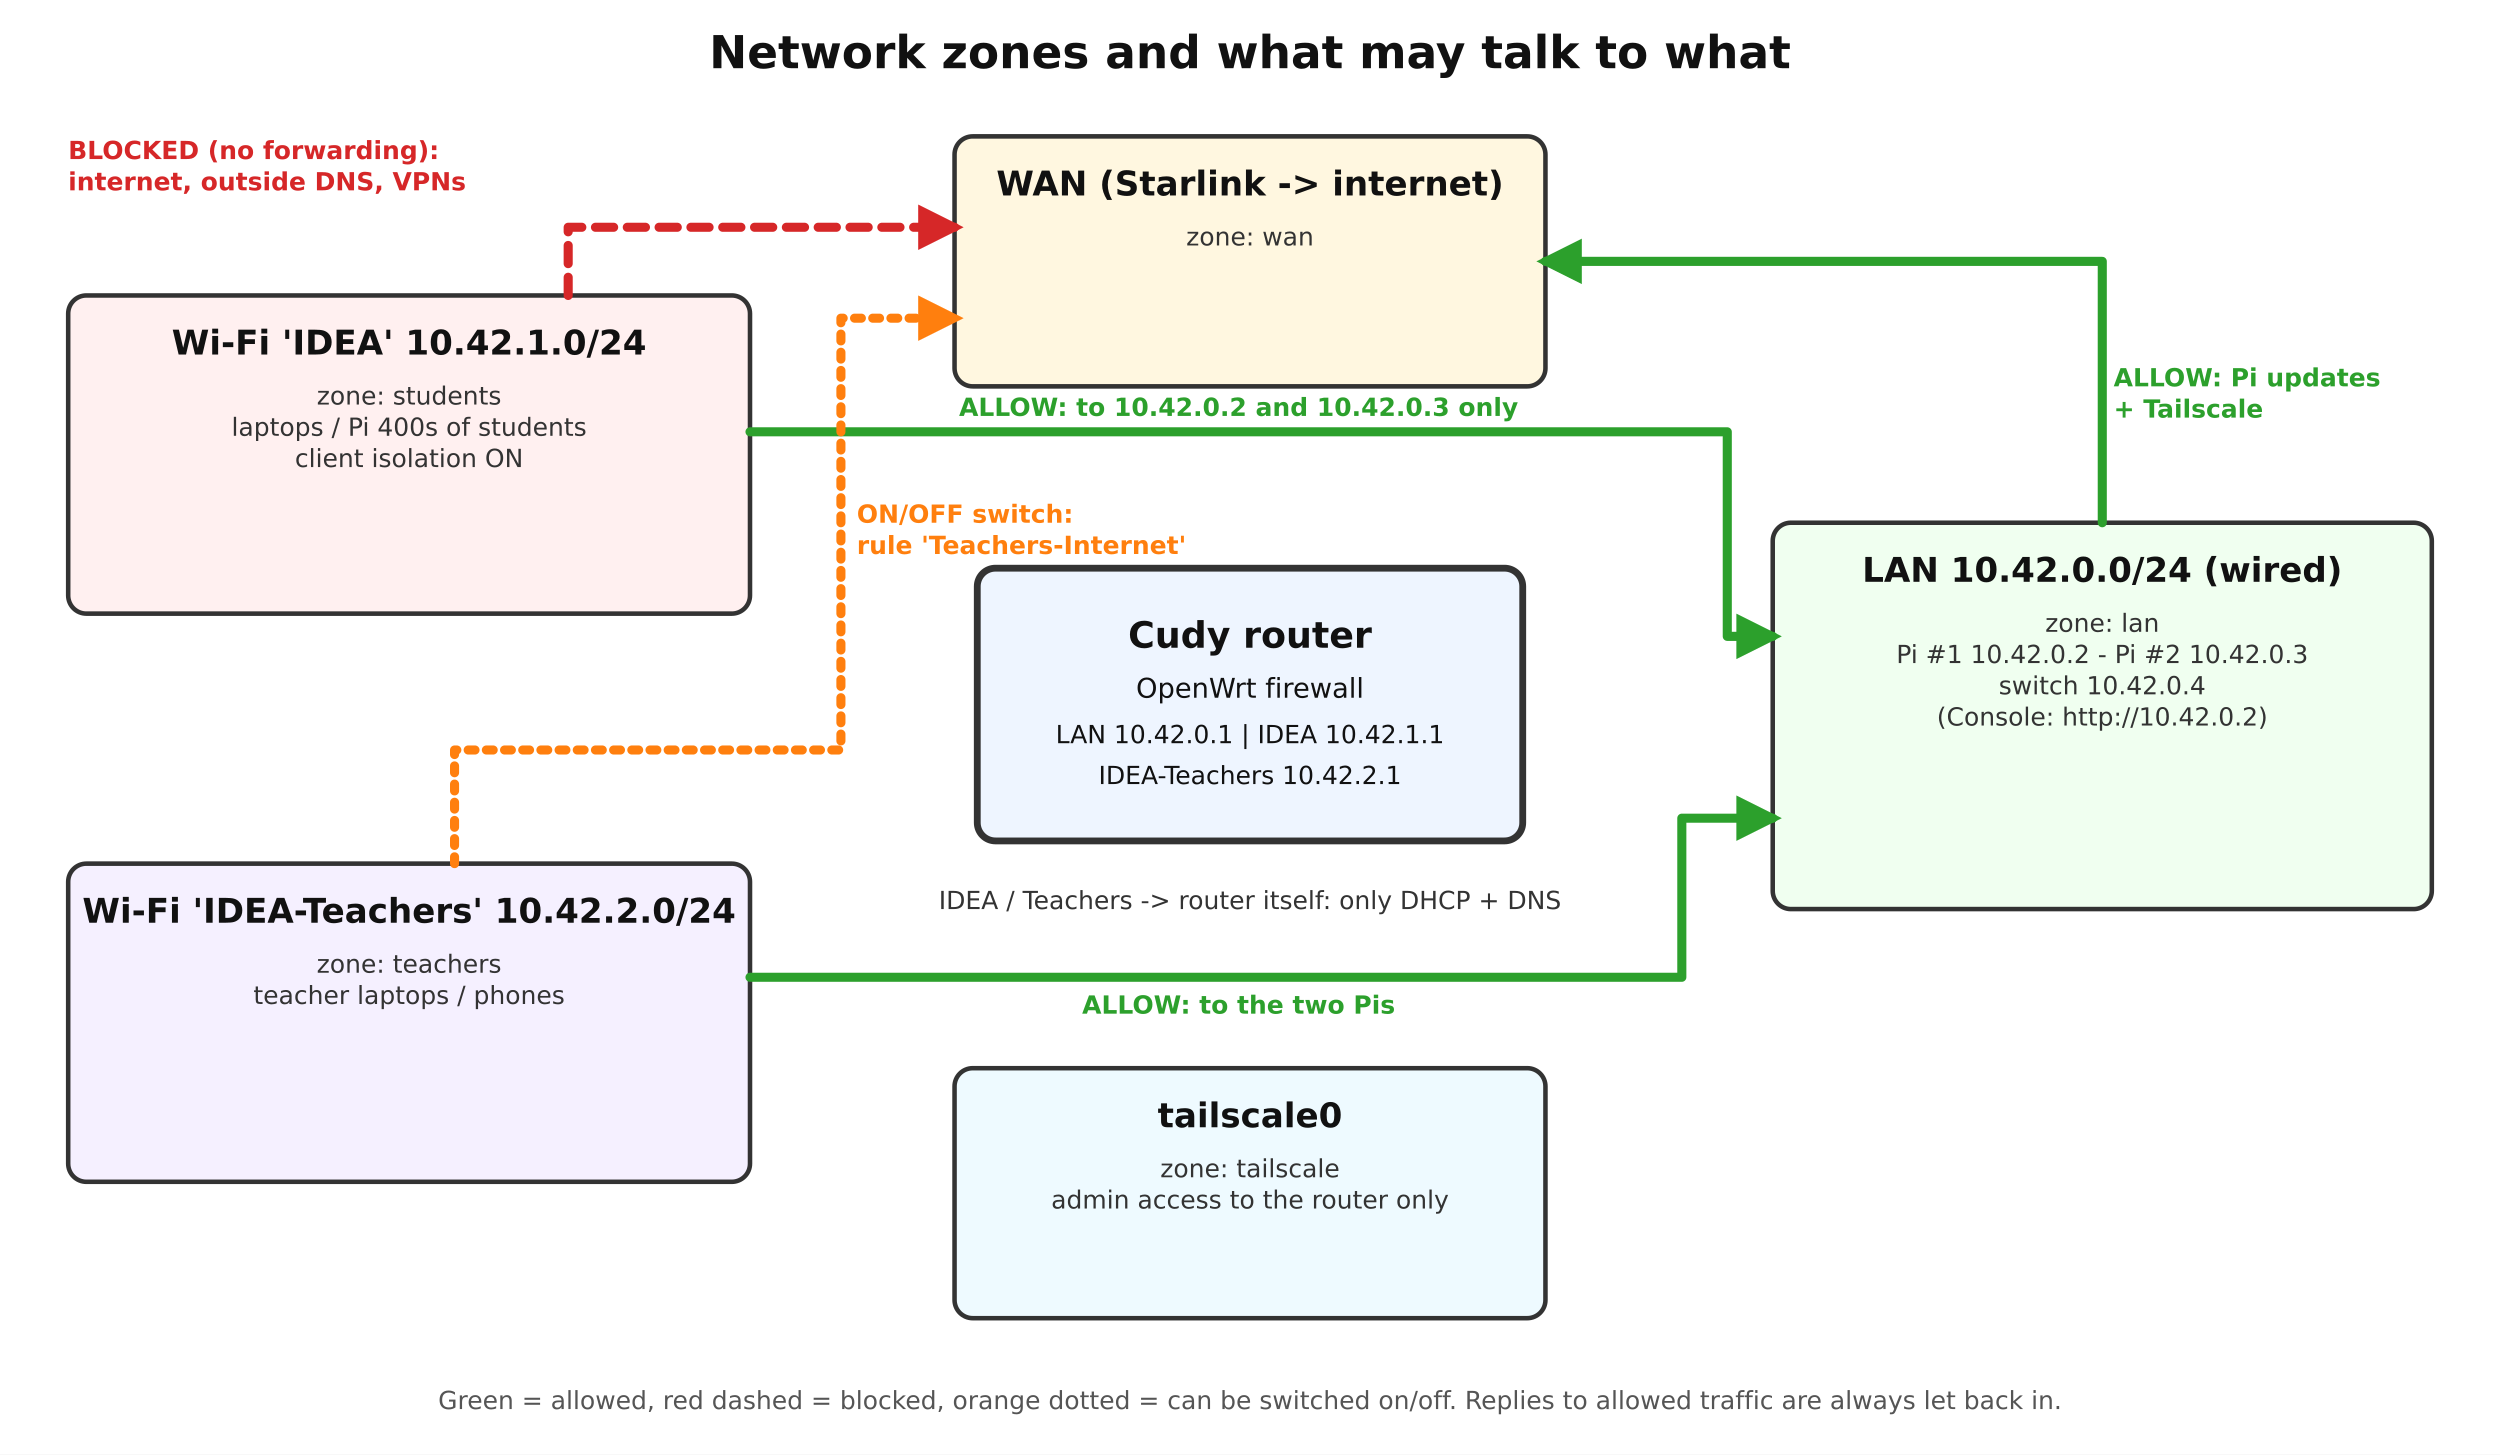
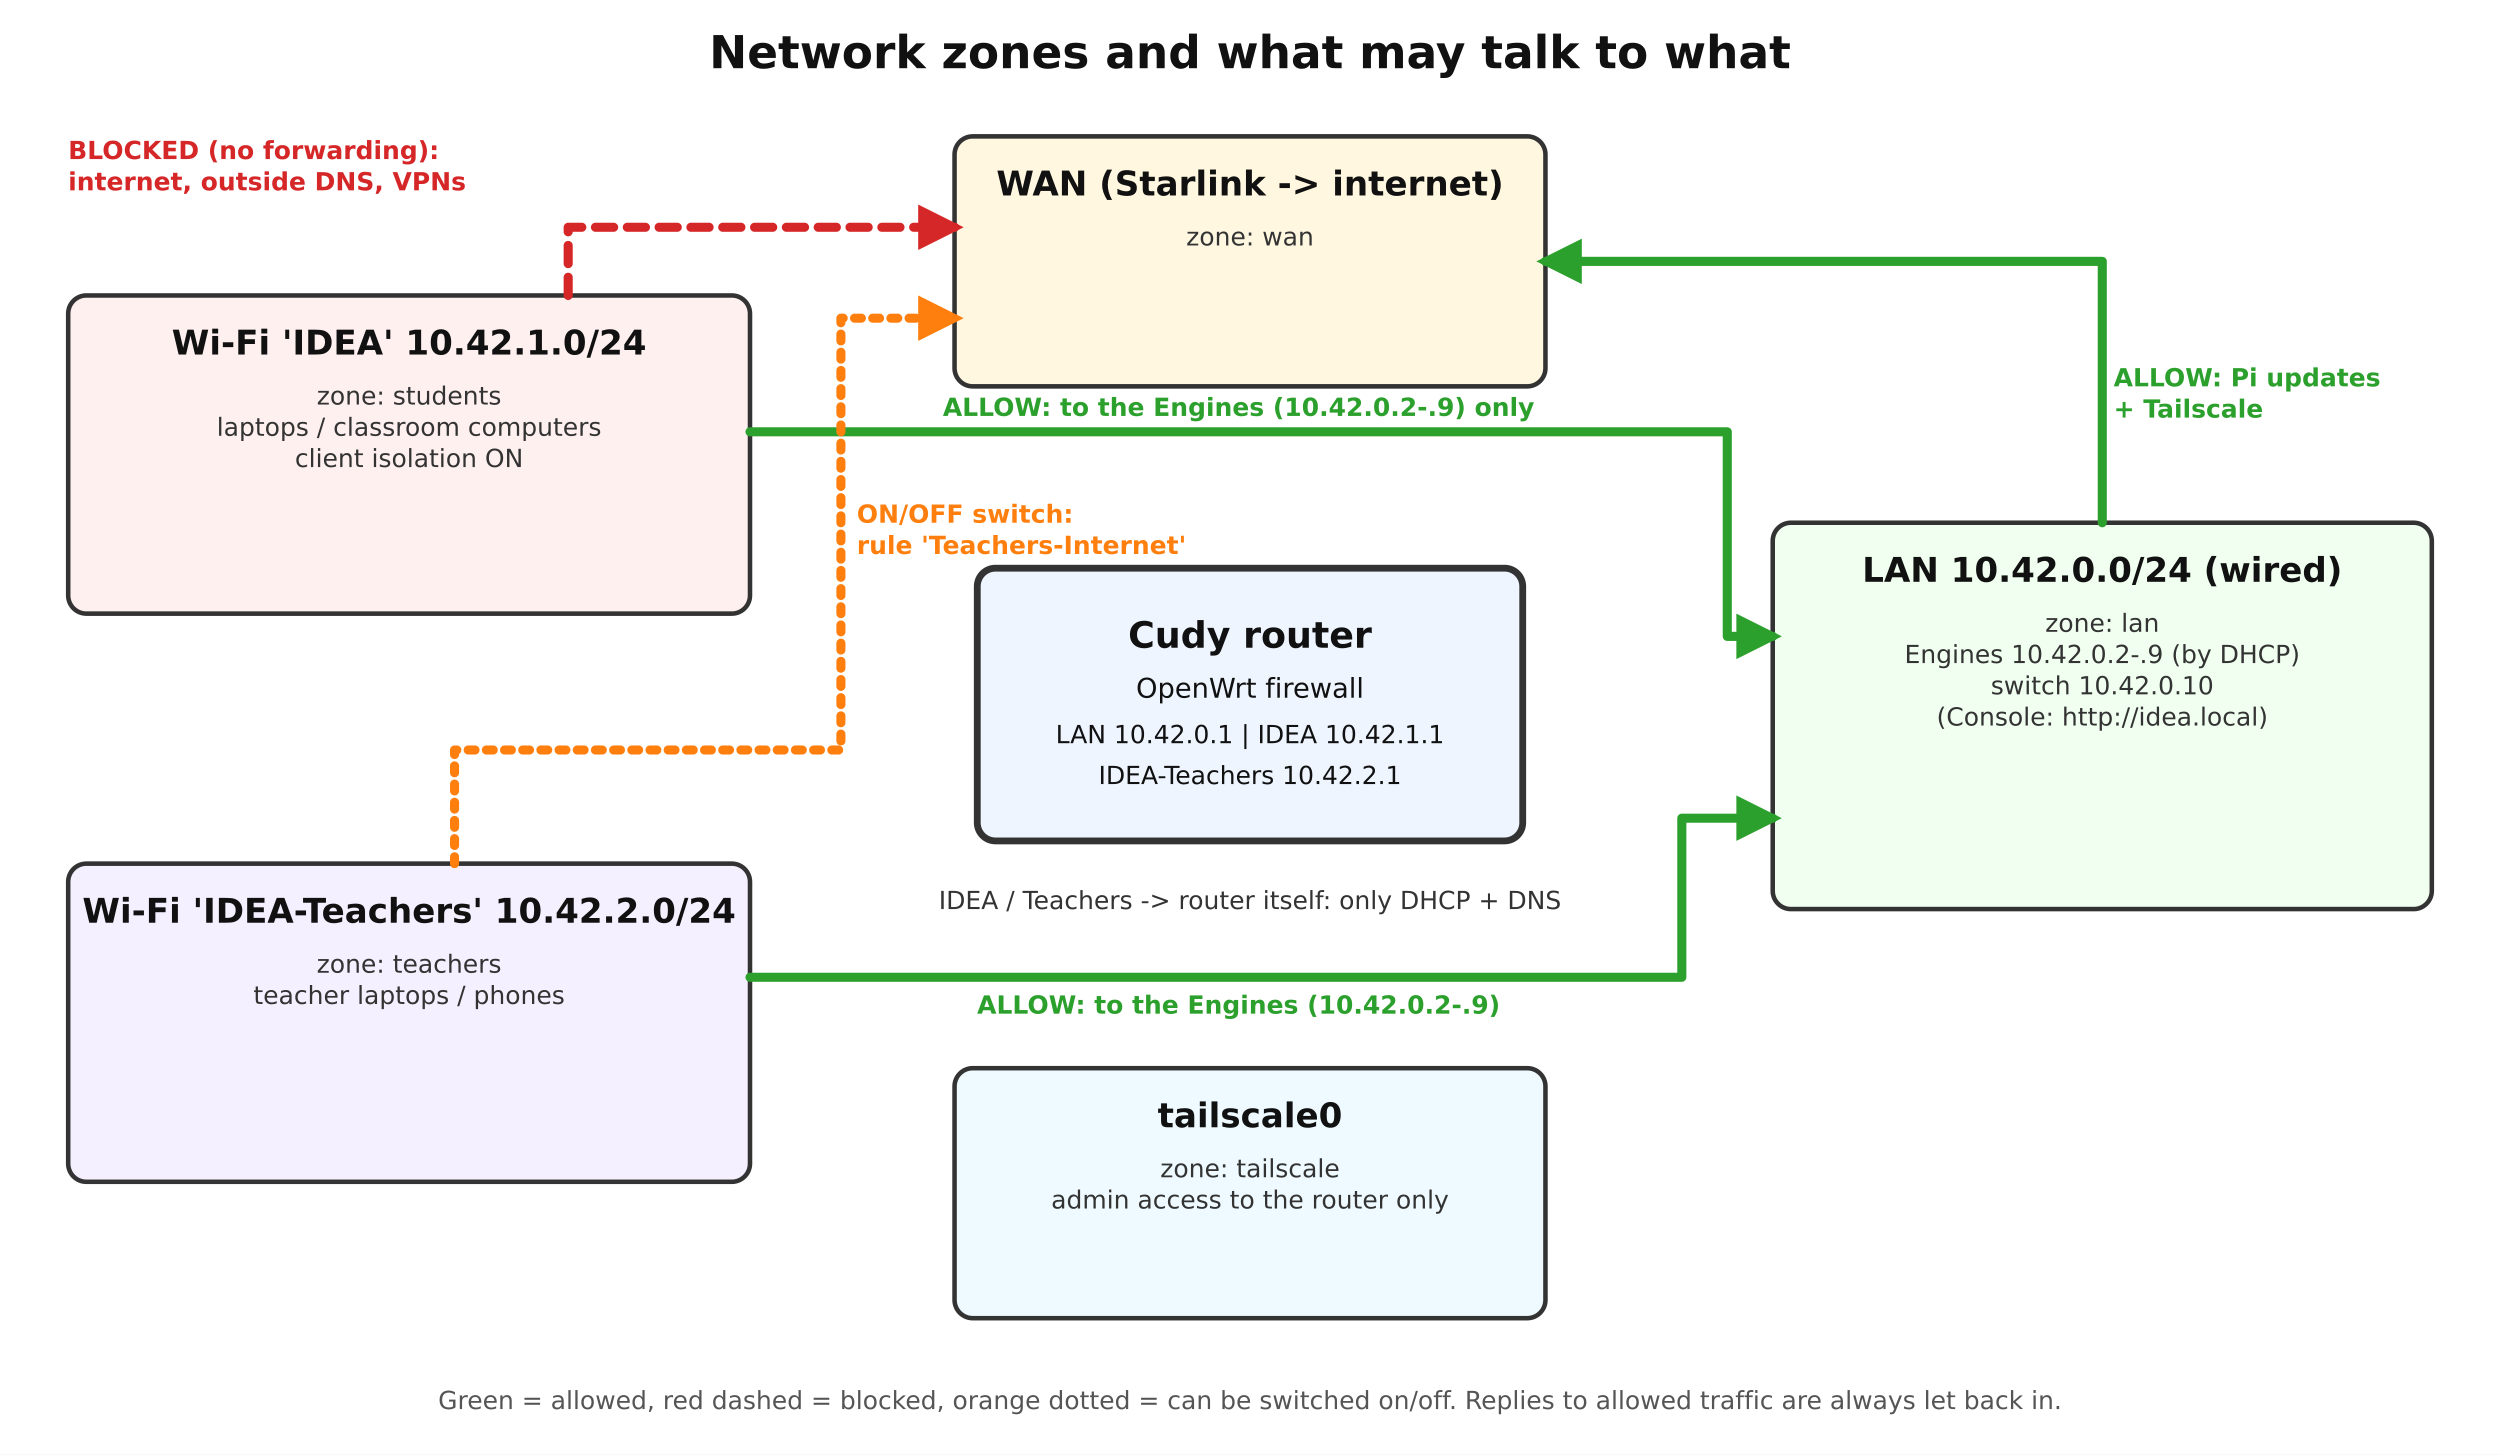
<svg xmlns="http://www.w3.org/2000/svg" width="1100" height="640" viewBox="0 0 1100 640">
  <defs>
+     <marker id="ah-ff7f0e" viewBox="0 0 10 10" refX="8" refY="5" markerWidth="5" markerHeight="5" orient="auto-start-reverse">
+       <path d="M0,0 L10,5 L0,10 z" fill="#ff7f0e" />
+     </marker>
+     <marker id="as-ff7f0e" viewBox="0 0 10 10" refX="2" refY="5" markerWidth="5" markerHeight="5" orient="auto-start-reverse">
+       <path d="M0,0 L10,5 L0,10 z" fill="#ff7f0e" />
+     </marker>
    <marker id="ah-2ca02c" viewBox="0 0 10 10" refX="8" refY="5" markerWidth="5" markerHeight="5" orient="auto-start-reverse">
      <path d="M0,0 L10,5 L0,10 z" fill="#2ca02c" />
    </marker>
    <marker id="as-2ca02c" viewBox="0 0 10 10" refX="2" refY="5" markerWidth="5" markerHeight="5" orient="auto-start-reverse">
      <path d="M0,0 L10,5 L0,10 z" fill="#2ca02c" />
    </marker>
    <marker id="ah-d62728" viewBox="0 0 10 10" refX="8" refY="5" markerWidth="5" markerHeight="5" orient="auto-start-reverse">
      <path d="M0,0 L10,5 L0,10 z" fill="#d62728" />
    </marker>
    <marker id="as-d62728" viewBox="0 0 10 10" refX="2" refY="5" markerWidth="5" markerHeight="5" orient="auto-start-reverse">
      <path d="M0,0 L10,5 L0,10 z" fill="#d62728" />
-     </marker>
-     <marker id="ah-ff7f0e" viewBox="0 0 10 10" refX="8" refY="5" markerWidth="5" markerHeight="5" orient="auto-start-reverse">
-       <path d="M0,0 L10,5 L0,10 z" fill="#ff7f0e" />
-     </marker>
-     <marker id="as-ff7f0e" viewBox="0 0 10 10" refX="2" refY="5" markerWidth="5" markerHeight="5" orient="auto-start-reverse">
-       <path d="M0,0 L10,5 L0,10 z" fill="#ff7f0e" />
    </marker>
  </defs>
  <rect width="100%" height="100%" fill="#ffffff" />
  <text x="550" y="30.0" font-family="DejaVu Sans, Arial, sans-serif" font-size="20" font-weight="bold" text-anchor="middle" fill="#111">Network zones and what may talk to what</text>
  <rect x="430" y="250" width="240" height="120" rx="8" fill="#eef5ff" stroke="#333" stroke-width="3" />
  <text x="550" y="285.0" font-family="DejaVu Sans, Arial, sans-serif" font-size="16" font-weight="bold" text-anchor="middle" fill="#111">Cudy router</text>
  <text x="550" y="307.0" font-family="DejaVu Sans, Arial, sans-serif" font-size="12" font-weight="normal" text-anchor="middle" fill="#111">OpenWrt firewall</text>
  <text x="550" y="327.0" font-family="DejaVu Sans, Arial, sans-serif" font-size="11" font-weight="normal" text-anchor="middle" fill="#111">LAN 10.42.0.1 | IDEA 10.42.1.1</text>
  <text x="550" y="345.0" font-family="DejaVu Sans, Arial, sans-serif" font-size="11" font-weight="normal" text-anchor="middle" fill="#111">IDEA-Teachers 10.42.2.1</text>
  <rect x="420" y="60" width="260" height="110" rx="8" fill="#fff7e0" stroke="#333" stroke-width="2" />
  <text x="550.0" y="86.0" font-family="DejaVu Sans, Arial, sans-serif" font-size="15" font-weight="bold" text-anchor="middle" fill="#111">WAN  (Starlink -&gt; internet)</text>
  <text x="550.0" y="108.0" font-family="DejaVu Sans, Arial, sans-serif" font-size="11" font-weight="normal" text-anchor="middle" fill="#333">zone: wan</text>
  <rect x="780" y="230" width="290" height="170" rx="8" fill="#f0fff0" stroke="#333" stroke-width="2" />
  <text x="925.0" y="256.0" font-family="DejaVu Sans, Arial, sans-serif" font-size="15" font-weight="bold" text-anchor="middle" fill="#111">LAN  10.42.0.0/24  (wired)</text>
  <text x="925.0" y="278.0" font-family="DejaVu Sans, Arial, sans-serif" font-size="11" font-weight="normal" text-anchor="middle" fill="#333">zone: lan</text>
-   <text x="925.0" y="291.75" font-family="DejaVu Sans, Arial, sans-serif" font-size="11" font-weight="normal" text-anchor="middle" fill="#333">Pi #1 10.42.0.2 - Pi #2 10.42.0.3</text>
-   <text x="925.0" y="305.5" font-family="DejaVu Sans, Arial, sans-serif" font-size="11" font-weight="normal" text-anchor="middle" fill="#333">switch 10.42.0.4</text>
-   <text x="925.0" y="319.25" font-family="DejaVu Sans, Arial, sans-serif" font-size="11" font-weight="normal" text-anchor="middle" fill="#333">(Console: http://10.42.0.2)</text>
+   <text x="925.0" y="291.75" font-family="DejaVu Sans, Arial, sans-serif" font-size="11" font-weight="normal" text-anchor="middle" fill="#333">Engines 10.42.0.2-.9 (by DHCP)</text>
+   <text x="925.0" y="305.5" font-family="DejaVu Sans, Arial, sans-serif" font-size="11" font-weight="normal" text-anchor="middle" fill="#333">switch 10.42.0.10</text>
+   <text x="925.0" y="319.25" font-family="DejaVu Sans, Arial, sans-serif" font-size="11" font-weight="normal" text-anchor="middle" fill="#333">(Console: http://idea.local)</text>
  <rect x="30" y="130" width="300" height="140" rx="8" fill="#fff0f0" stroke="#333" stroke-width="2" />
  <text x="180.0" y="156.0" font-family="DejaVu Sans, Arial, sans-serif" font-size="15" font-weight="bold" text-anchor="middle" fill="#111">Wi-Fi 'IDEA'  10.42.1.0/24</text>
  <text x="180.0" y="178.0" font-family="DejaVu Sans, Arial, sans-serif" font-size="11" font-weight="normal" text-anchor="middle" fill="#333">zone: students</text>
-   <text x="180.0" y="191.75" font-family="DejaVu Sans, Arial, sans-serif" font-size="11" font-weight="normal" text-anchor="middle" fill="#333">laptops / Pi 400s of students</text>
+   <text x="180.0" y="191.75" font-family="DejaVu Sans, Arial, sans-serif" font-size="11" font-weight="normal" text-anchor="middle" fill="#333">laptops / classroom computers</text>
  <text x="180.0" y="205.5" font-family="DejaVu Sans, Arial, sans-serif" font-size="11" font-weight="normal" text-anchor="middle" fill="#333">client isolation ON</text>
  <rect x="30" y="380" width="300" height="140" rx="8" fill="#f5f0ff" stroke="#333" stroke-width="2" />
  <text x="180.0" y="406.0" font-family="DejaVu Sans, Arial, sans-serif" font-size="15" font-weight="bold" text-anchor="middle" fill="#111">Wi-Fi 'IDEA-Teachers'  10.42.2.0/24</text>
  <text x="180.0" y="428.0" font-family="DejaVu Sans, Arial, sans-serif" font-size="11" font-weight="normal" text-anchor="middle" fill="#333">zone: teachers</text>
  <text x="180.0" y="441.75" font-family="DejaVu Sans, Arial, sans-serif" font-size="11" font-weight="normal" text-anchor="middle" fill="#333">teacher laptops / phones</text>
  <rect x="420" y="470" width="260" height="110" rx="8" fill="#eefaff" stroke="#333" stroke-width="2" />
  <text x="550.0" y="496.0" font-family="DejaVu Sans, Arial, sans-serif" font-size="15" font-weight="bold" text-anchor="middle" fill="#111">tailscale0</text>
  <text x="550.0" y="518.0" font-family="DejaVu Sans, Arial, sans-serif" font-size="11" font-weight="normal" text-anchor="middle" fill="#333">zone: tailscale</text>
  <text x="550.0" y="531.75" font-family="DejaVu Sans, Arial, sans-serif" font-size="11" font-weight="normal" text-anchor="middle" fill="#333">admin access to the router only</text>
  <polyline points="330,190 760,190 760,280 780,280" fill="none" stroke="#2ca02c" stroke-width="4" stroke-linejoin="round" stroke-linecap="round" marker-end="url(#ah-2ca02c)" />
-   <text x="545" y="183.0" font-family="DejaVu Sans, Arial, sans-serif" font-size="11" font-weight="bold" text-anchor="middle" fill="#2ca02c">ALLOW: to 10.42.0.2 and 10.42.0.3 only</text>
+   <text x="545" y="183.0" font-family="DejaVu Sans, Arial, sans-serif" font-size="11" font-weight="bold" text-anchor="middle" fill="#2ca02c">ALLOW: to the Engines (10.42.0.2-.9) only</text>
  <polyline points="250,130 250,100 420,100" fill="none" stroke="#d62728" stroke-width="4" stroke-linejoin="round" stroke-linecap="round" stroke-dasharray="8,6" marker-end="url(#ah-d62728)" />
  <text x="30" y="70.0" font-family="DejaVu Sans, Arial, sans-serif" font-size="11" font-weight="bold" text-anchor="start" fill="#d62728">BLOCKED (no forwarding):</text>
  <text x="30" y="83.75" font-family="DejaVu Sans, Arial, sans-serif" font-size="11" font-weight="bold" text-anchor="start" fill="#d62728">internet, outside DNS, VPNs</text>
  <polyline points="330,430 740,430 740,360 780,360" fill="none" stroke="#2ca02c" stroke-width="4" stroke-linejoin="round" stroke-linecap="round" marker-end="url(#ah-2ca02c)" />
-   <text x="545" y="446.0" font-family="DejaVu Sans, Arial, sans-serif" font-size="11" font-weight="bold" text-anchor="middle" fill="#2ca02c">ALLOW: to the two Pis</text>
+   <text x="545" y="446.0" font-family="DejaVu Sans, Arial, sans-serif" font-size="11" font-weight="bold" text-anchor="middle" fill="#2ca02c">ALLOW: to the Engines (10.42.0.2-.9)</text>
  <polyline points="200,380 200,330 370,330 370,140 420,140" fill="none" stroke="#ff7f0e" stroke-width="4" stroke-linejoin="round" stroke-linecap="round" stroke-dasharray="3,5" marker-end="url(#ah-ff7f0e)" />
  <text x="377" y="230.0" font-family="DejaVu Sans, Arial, sans-serif" font-size="11" font-weight="bold" text-anchor="start" fill="#ff7f0e">ON/OFF switch:</text>
  <text x="377" y="243.75" font-family="DejaVu Sans, Arial, sans-serif" font-size="11" font-weight="bold" text-anchor="start" fill="#ff7f0e">rule 'Teachers-Internet'</text>
  <polyline points="925,230 925,115 680,115" fill="none" stroke="#2ca02c" stroke-width="4" stroke-linejoin="round" stroke-linecap="round" marker-end="url(#ah-2ca02c)" />
  <text x="930" y="170.0" font-family="DejaVu Sans, Arial, sans-serif" font-size="11" font-weight="bold" text-anchor="start" fill="#2ca02c">ALLOW: Pi updates</text>
  <text x="930" y="183.75" font-family="DejaVu Sans, Arial, sans-serif" font-size="11" font-weight="bold" text-anchor="start" fill="#2ca02c">+ Tailscale</text>
  <text x="550" y="400.0" font-family="DejaVu Sans, Arial, sans-serif" font-size="11" font-weight="normal" text-anchor="middle" fill="#333">IDEA / Teachers -&gt; router itself: only DHCP + DNS</text>
  <text x="550" y="620.0" font-family="DejaVu Sans, Arial, sans-serif" font-size="11" font-weight="normal" text-anchor="middle" fill="#555">Green = allowed, red dashed = blocked, orange dotted = can be switched on/off. Replies to allowed traffic are always let back in.</text>
</svg>
